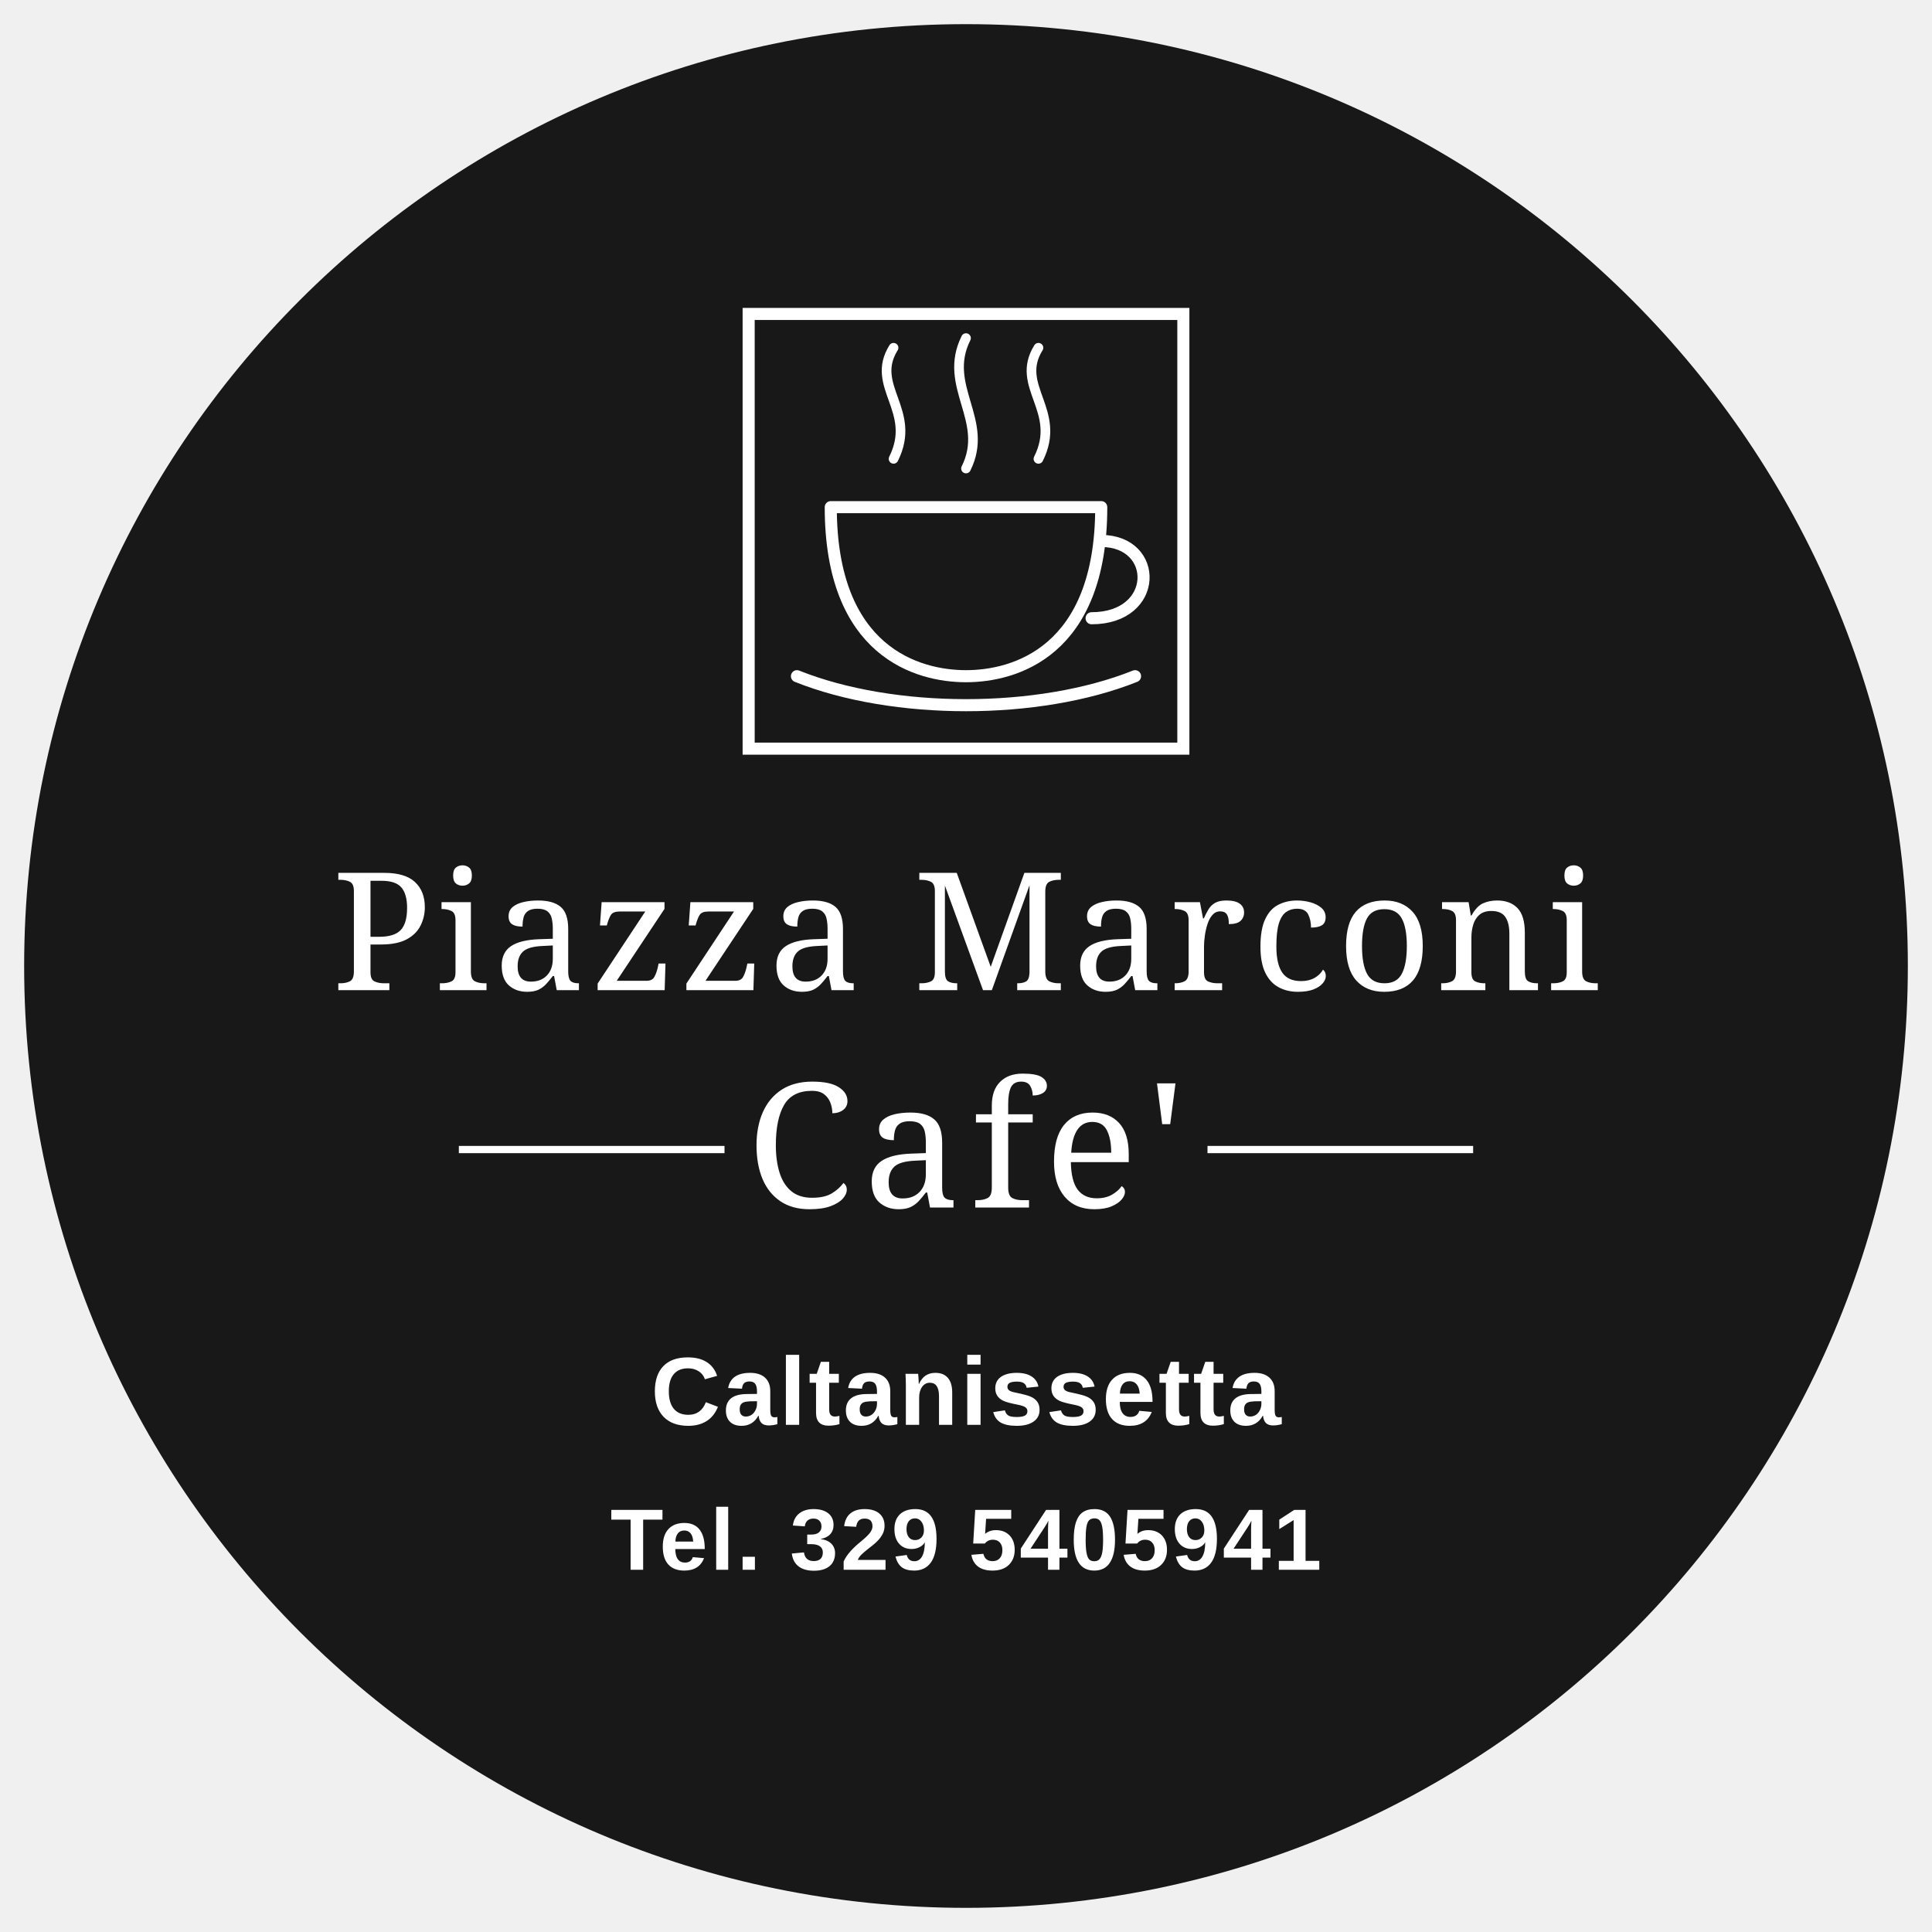
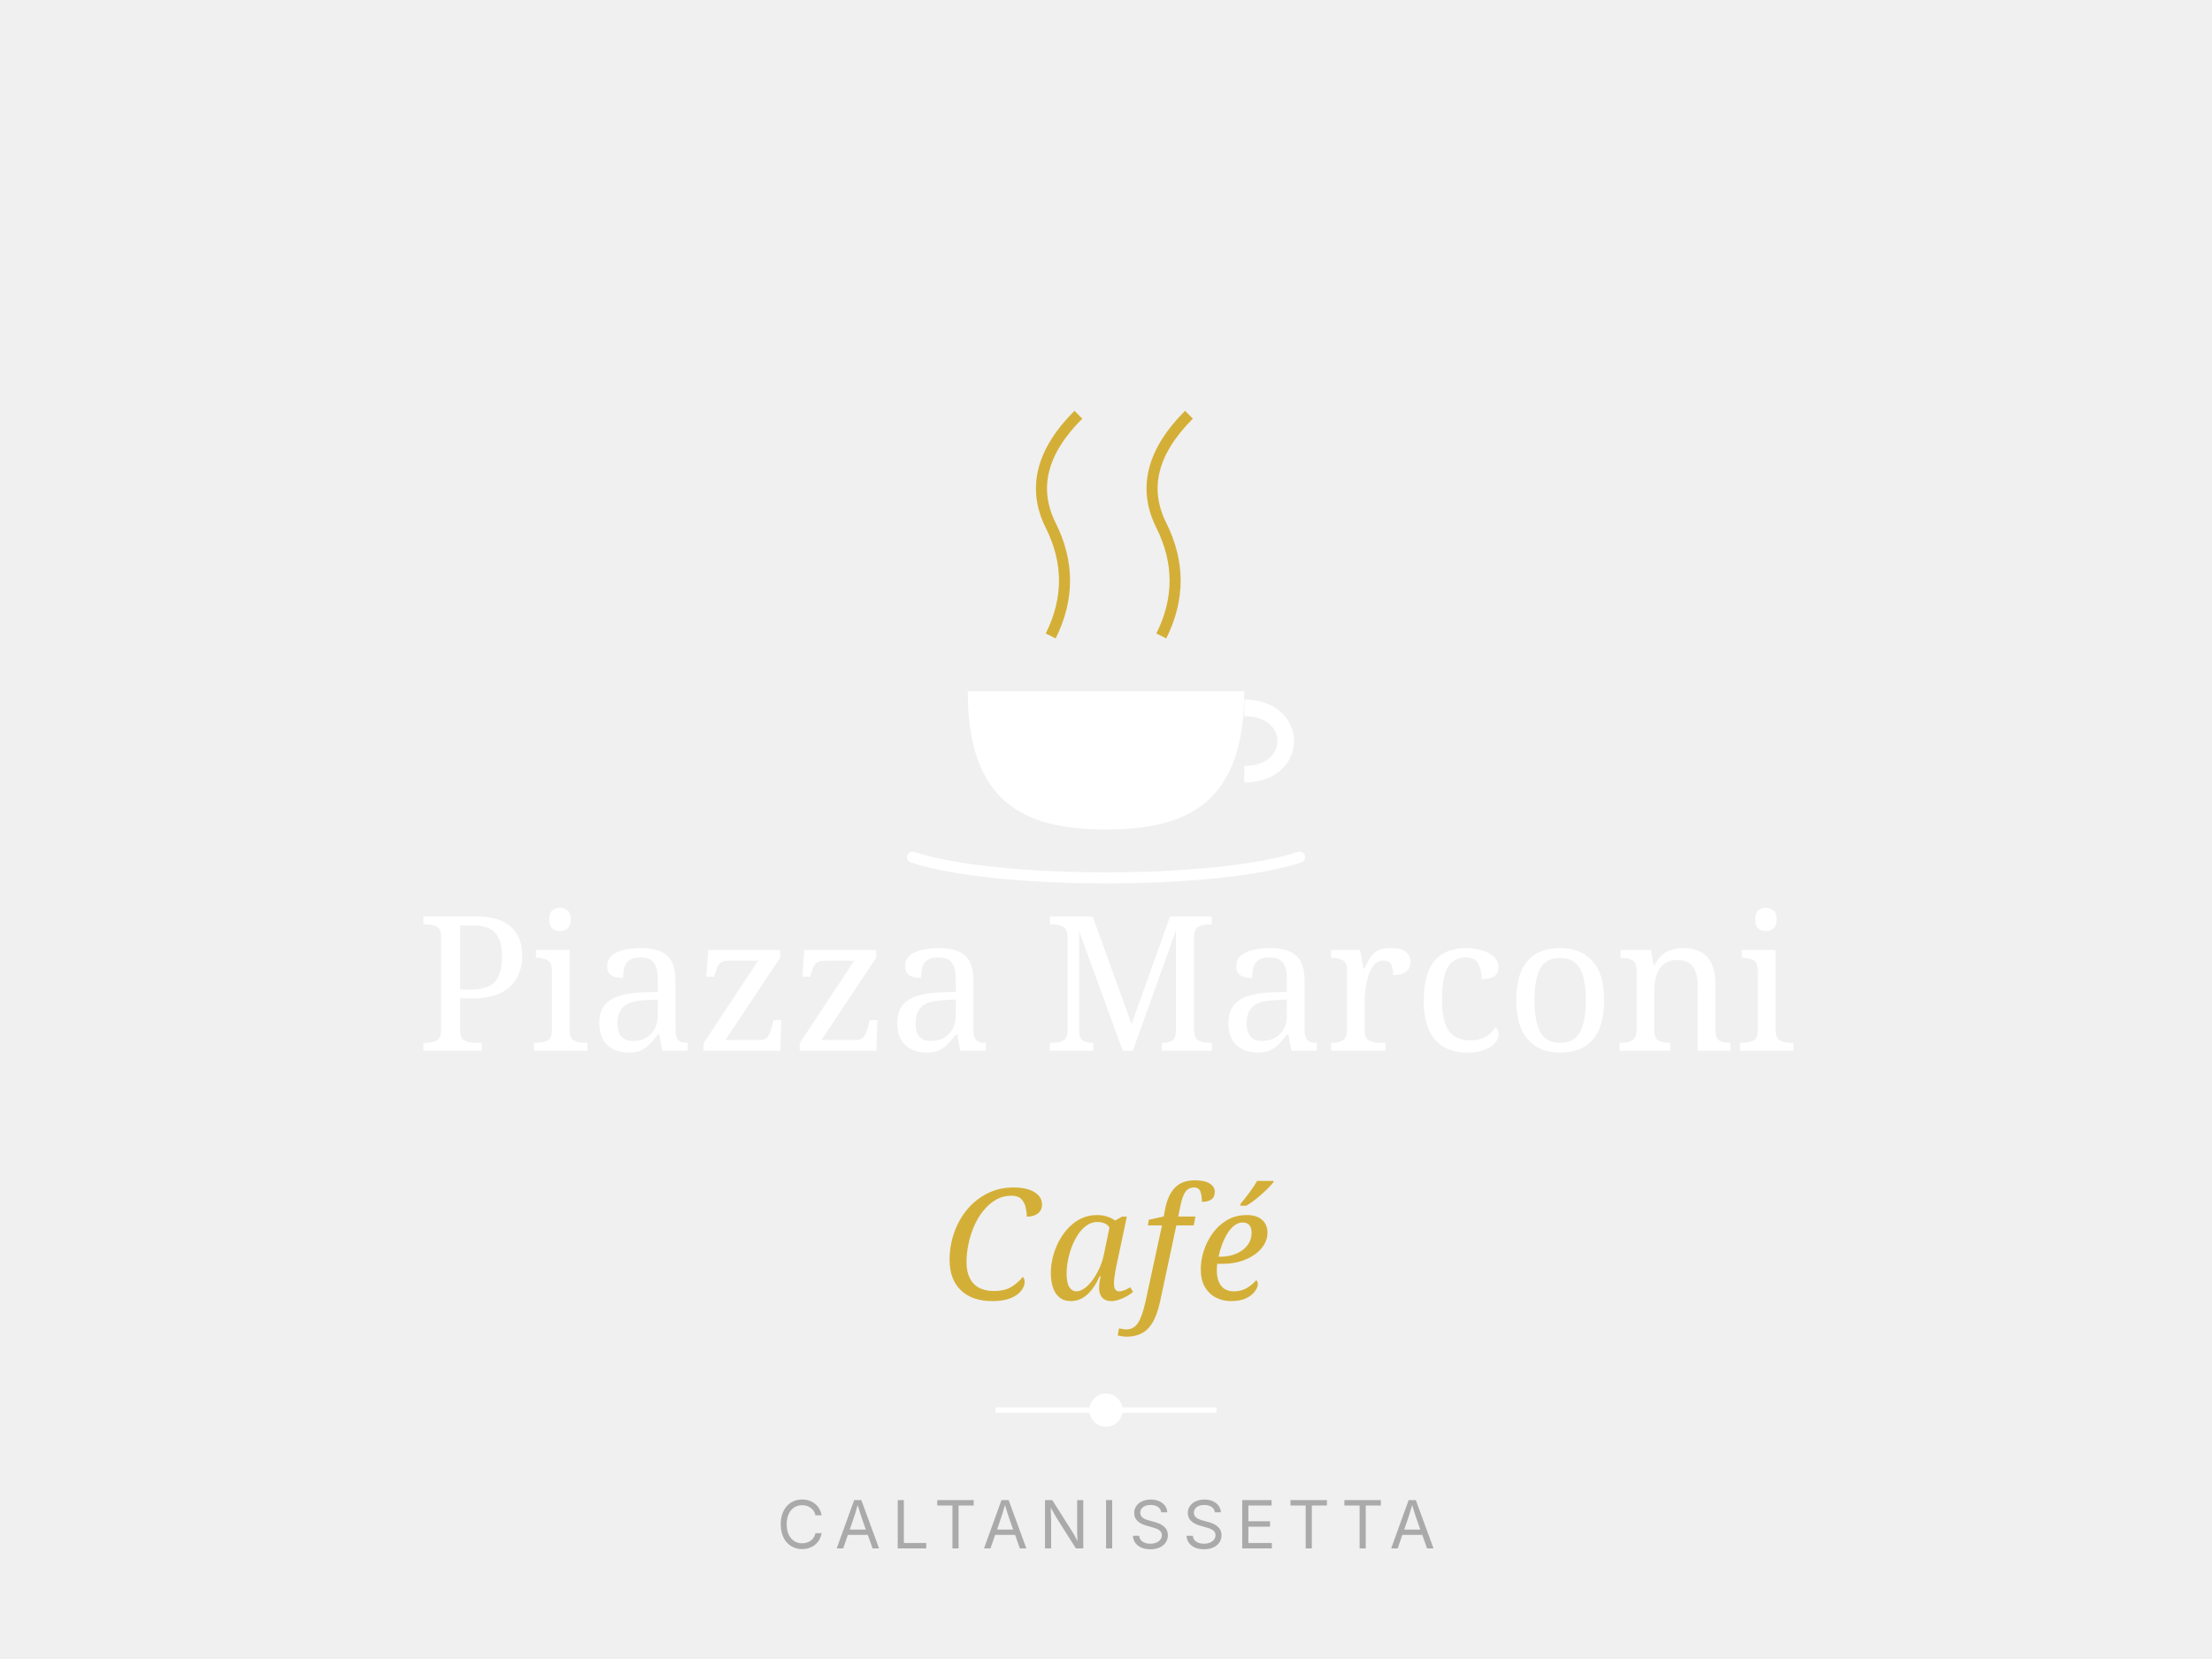
- <svg xmlns="http://www.w3.org/2000/svg" viewBox="0 0 400 400" width="100%" height="100%">
-   <circle cx="200" cy="200" r="195" fill="#181818" />
-   <rect x="155" y="65" width="90" height="90" fill="none" stroke="#ffffff" stroke-width="2.5" />
-   <path d="M 165 140 C 185 148, 215 148, 235 140" fill="none" stroke="#ffffff" stroke-width="2.5" stroke-linecap="round" />
-   <path d="M 172 105 C 172 135, 190 140, 200 140 C 210 140, 228 135, 228 105 Z" fill="none" stroke="#ffffff" stroke-width="2.5" stroke-linejoin="round" />
-   <path d="M 228 112 C 240 112, 240 128, 226 128" fill="none" stroke="#ffffff" stroke-width="2.5" stroke-linecap="round" />
-   <path d="M 185 95 C 190 85, 180 80, 185 72" fill="none" stroke="#ffffff" stroke-width="2" stroke-linecap="round" />
-   <path d="M 200 97 C 205 87, 195 80, 200 70" fill="none" stroke="#ffffff" stroke-width="2" stroke-linecap="round" />
-   <path d="M 215 95 C 220 85, 210 80, 215 72" fill="none" stroke="#ffffff" stroke-width="2" stroke-linecap="round" />
-   <text x="200" y="205" font-family="'Playfair Display', Georgia, serif" font-size="34" fill="#ffffff" text-anchor="middle" font-weight="normal" letter-spacing="1">Piazza Marconi</text>
-   <line x1="95" y1="238" x2="150" y2="238" stroke="#ffffff" stroke-width="1.5" />
-   <text x="200" y="250" font-family="'Playfair Display', Georgia, serif" font-size="36" fill="#ffffff" text-anchor="middle" font-weight="normal" letter-spacing="2">Cafe'</text>
-   <line x1="250" y1="238" x2="305" y2="238" stroke="#ffffff" stroke-width="1.5" />
-   <text x="200" y="295" font-family="Arial, Helvetica, sans-serif" font-size="20" fill="#ffffff" text-anchor="middle" font-weight="bold" letter-spacing="0.5">Caltanissetta</text>
-   <text x="200" y="325" font-family="Arial, Helvetica, sans-serif" font-size="18" fill="#ffffff" text-anchor="middle" font-weight="bold" letter-spacing="0.5">Tel. 329 5405941</text>
+ <svg xmlns="http://www.w3.org/2000/svg" viewBox="0 0 400 300" width="100%" height="100%">
+   <g transform="translate(0, 20)">
+     <path d="M 175 105 C 175 125, 185 130, 200 130 C 215 130, 225 125, 225 105 Z" fill="#ffffff" />
+     <path d="M 225 108 C 235 108, 235 120, 225 120" fill="none" stroke="#ffffff" stroke-width="3" />
+     <path d="M 165 135 C 180 140, 220 140, 235 135" fill="none" stroke="#ffffff" stroke-width="2" stroke-linecap="round" />
+     <path d="M 190 95 Q 195 85, 190 75 Q 185 65, 195 55" fill="none" stroke="#d4af37" stroke-width="2" />
+     <path d="M 210 95 Q 215 85, 210 75 Q 205 65, 215 55" fill="none" stroke="#d4af37" stroke-width="2" />
+   </g>
+   <text x="200" y="190" font-family="'Playfair Display', serif" font-size="34" fill="#ffffff" text-anchor="middle" font-weight="normal">Piazza Marconi</text>
+   <text x="200" y="235" font-family="'Playfair Display', serif" font-size="28" fill="#d4af37" text-anchor="middle" font-style="italic" letter-spacing="1">Café</text>
+   <path d="M 180 255 L 220 255" fill="none" stroke="#ffffff" stroke-width="1" />
+   <circle cx="200" cy="255" r="3" fill="#ffffff" />
+   <text x="200" y="280" font-family="Inter, sans-serif" font-size="12" fill="#aaaaaa" text-anchor="middle" letter-spacing="2">CALTANISSETTA</text>
</svg>
